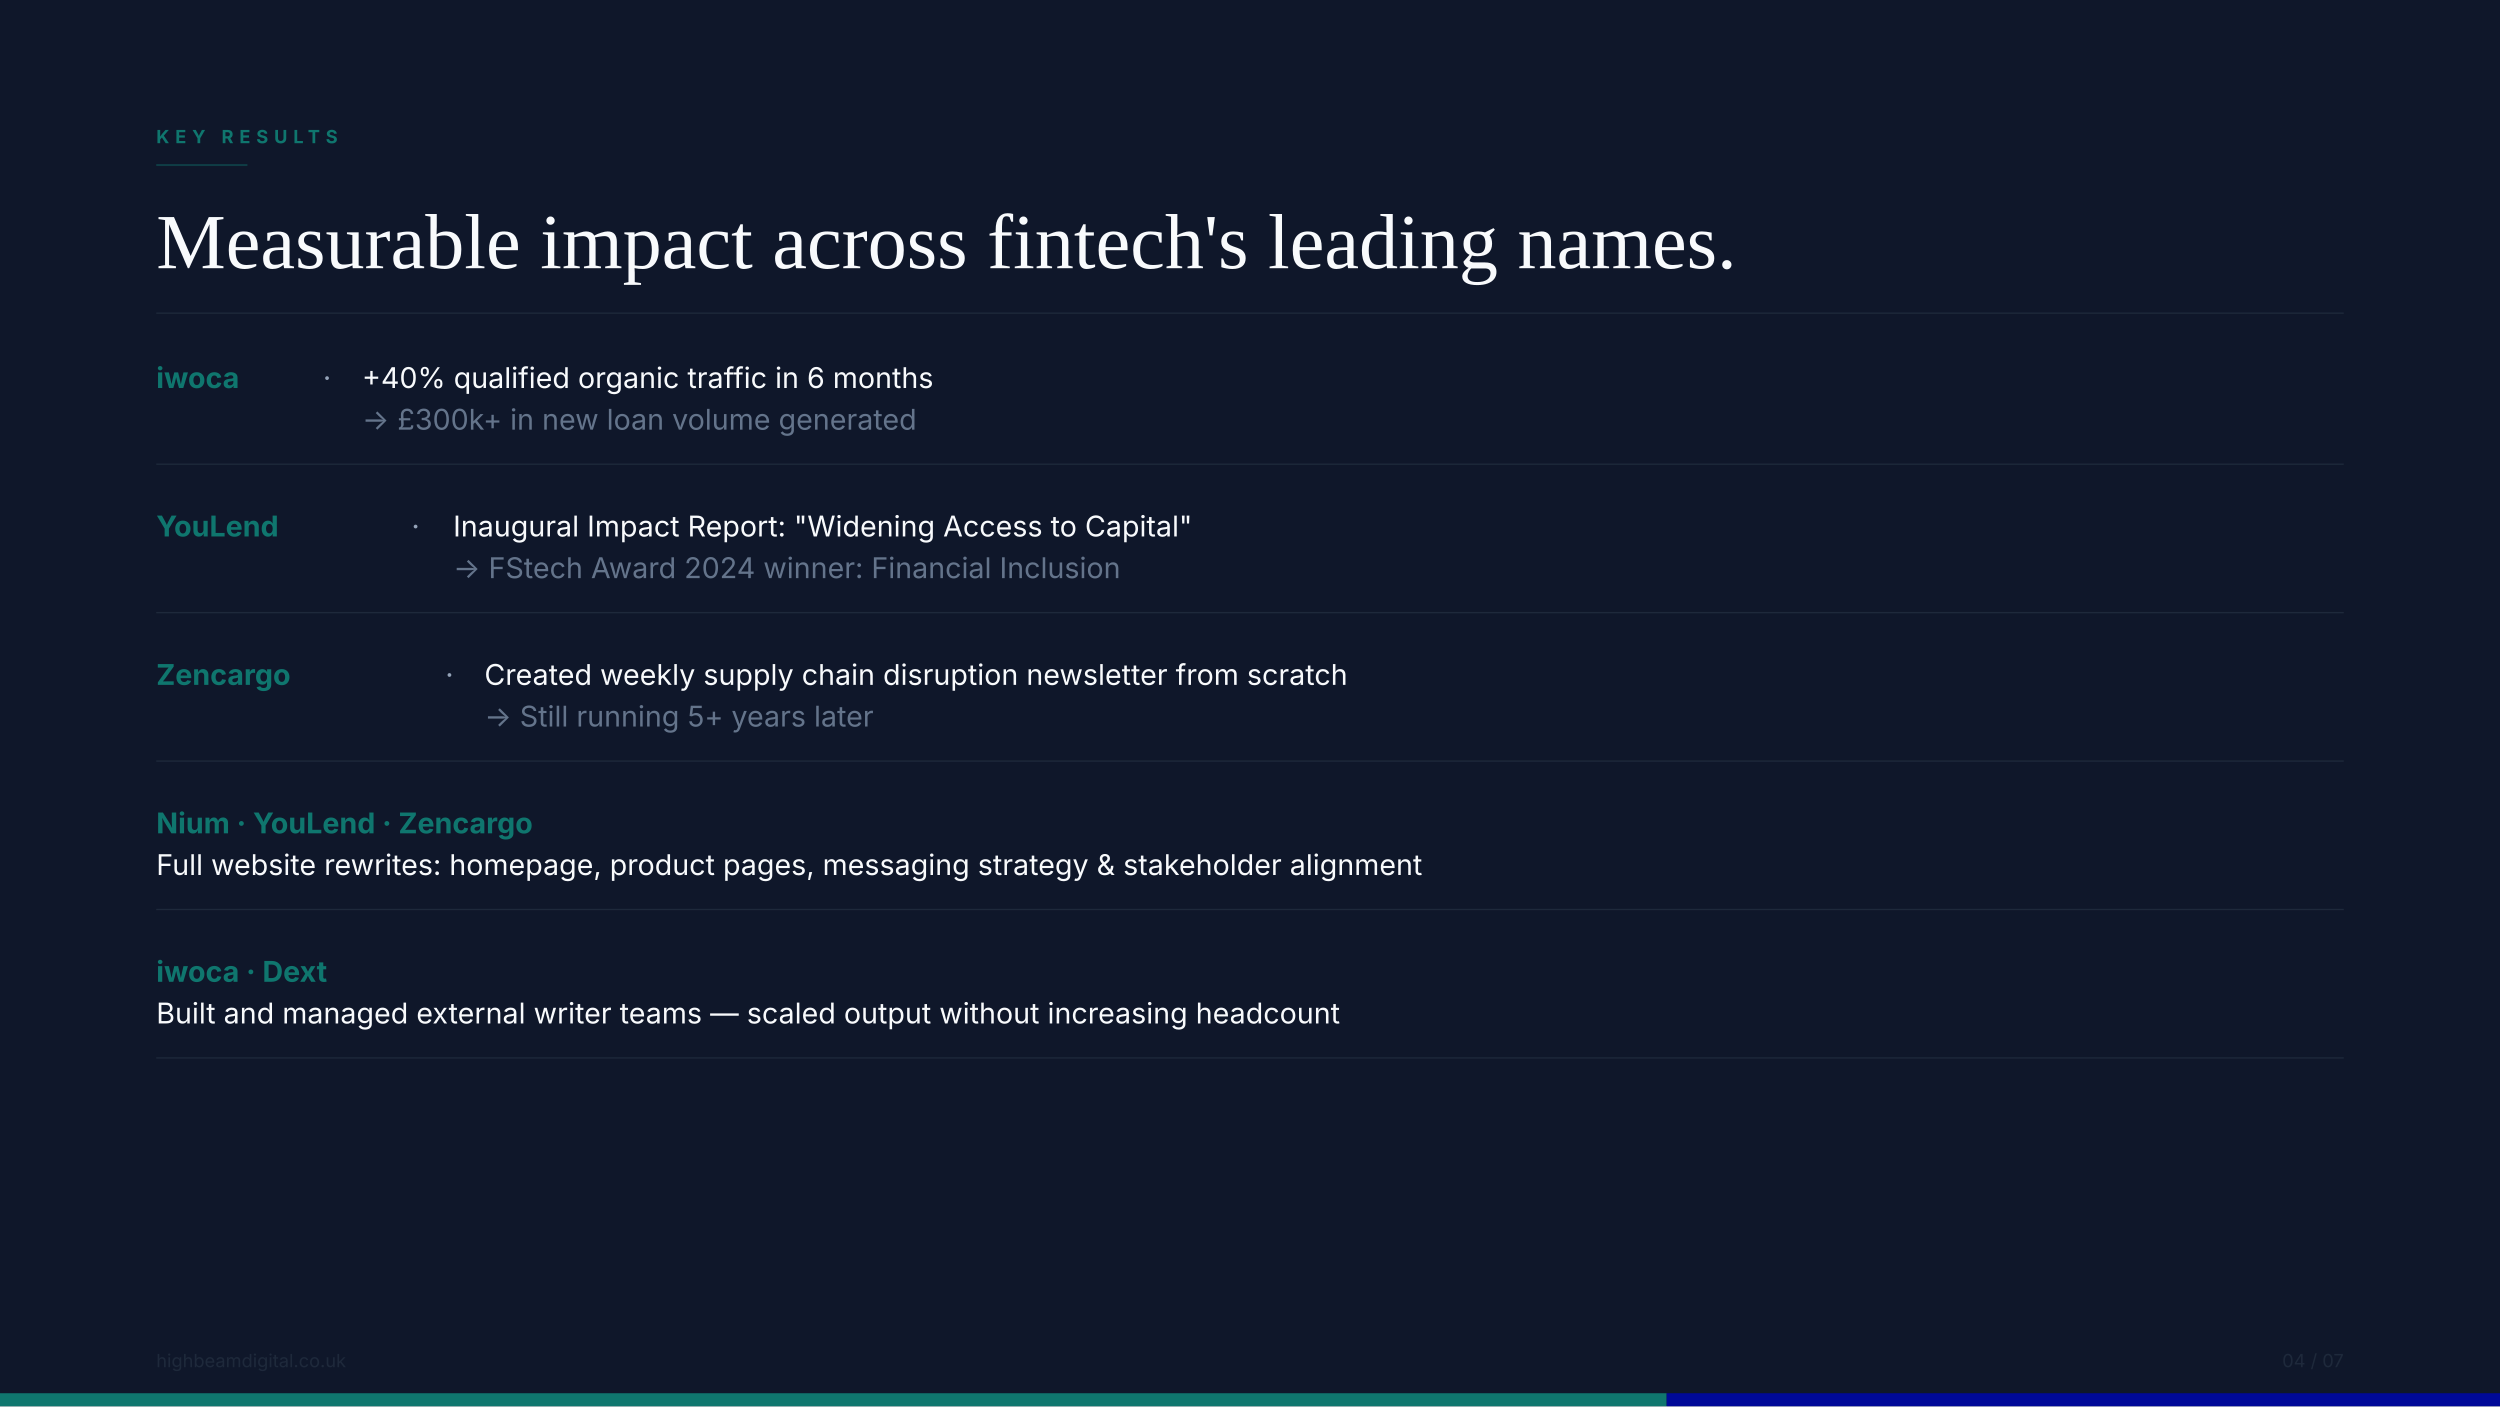
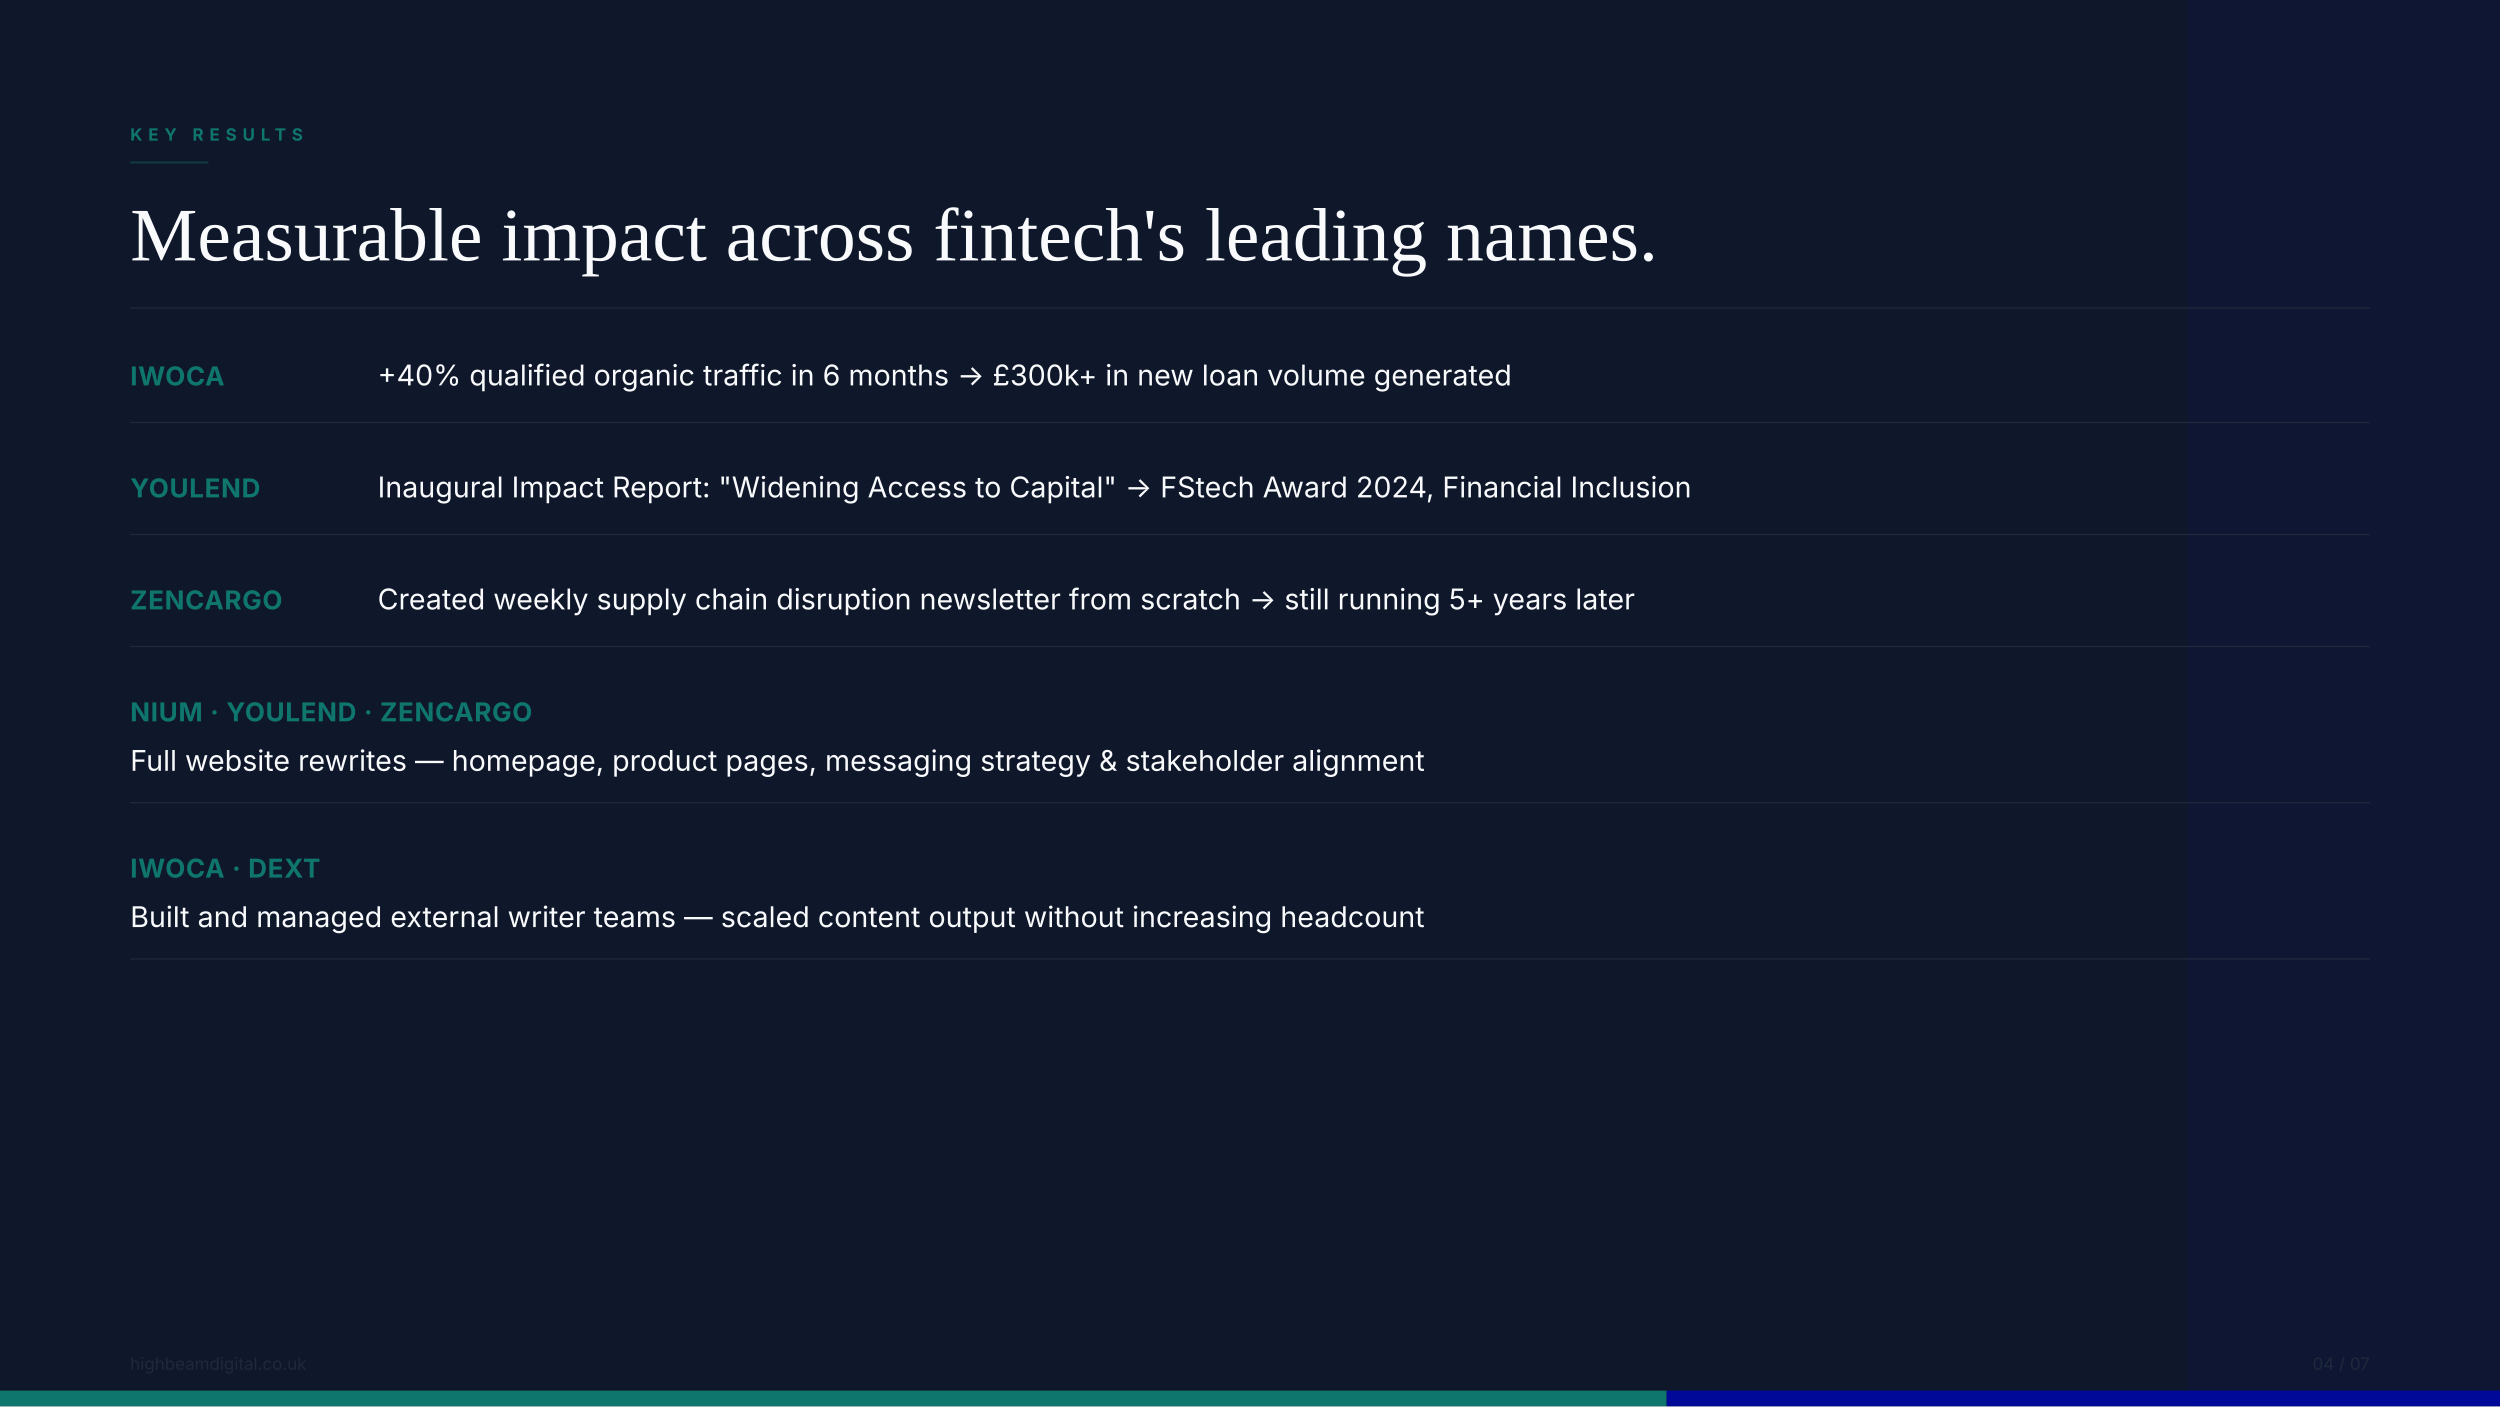
<svg xmlns="http://www.w3.org/2000/svg" width="1920" height="1080" viewBox="0 0 1920 1080">
  <rect width="1920" height="1080" fill="#0f172a" />
-   <text x="120" y="110" font-family="-apple-system, BlinkMacSystemFont, 'Segoe UI', system-ui, sans-serif" font-size="14" font-weight="700" letter-spacing="4.5" fill="#0f766e">KEY RESULTS</text>
-   <rect x="120" y="126" width="70" height="1.5" fill="#0f766e" opacity="0.4" />
-   <text x="120" y="206" font-family="Georgia, 'Times New Roman', serif" font-size="60" fill="#f8fafc">Measurable impact across fintech's leading names.</text>
-   <rect x="120" y="240" width="1680" height="1" fill="#1e293b" />
-   <text x="120" y="298" font-family="-apple-system, BlinkMacSystemFont, 'Segoe UI', system-ui, sans-serif" font-size="22" font-weight="700" fill="#0f766e">iwoca</text>
-   <text x="248" y="298" font-family="-apple-system, BlinkMacSystemFont, 'Segoe UI', system-ui, sans-serif" font-size="22" fill="#94a3b8">·</text>
-   <text x="278" y="298" font-family="-apple-system, BlinkMacSystemFont, 'Segoe UI', system-ui, sans-serif" font-size="22" fill="#f8fafc">+40% qualified organic traffic in 6 months</text>
-   <text x="278" y="330" font-family="-apple-system, BlinkMacSystemFont, 'Segoe UI', system-ui, sans-serif" font-size="22" fill="#64748b">→ £300k+ in new loan volume generated</text>
-   <rect x="120" y="356" width="1680" height="1" fill="#1e293b" />
-   <text x="120" y="412" font-family="-apple-system, BlinkMacSystemFont, 'Segoe UI', system-ui, sans-serif" font-size="22" font-weight="700" fill="#0f766e">YouLend</text>
-   <text x="316" y="412" font-family="-apple-system, BlinkMacSystemFont, 'Segoe UI', system-ui, sans-serif" font-size="22" fill="#94a3b8">·</text>
-   <text x="348" y="412" font-family="-apple-system, BlinkMacSystemFont, 'Segoe UI', system-ui, sans-serif" font-size="22" fill="#f8fafc">Inaugural Impact Report: "Widening Access to Capital"</text>
-   <text x="348" y="444" font-family="-apple-system, BlinkMacSystemFont, 'Segoe UI', system-ui, sans-serif" font-size="22" fill="#64748b">→ FStech Award 2024 winner: Financial Inclusion</text>
-   <rect x="120" y="470" width="1680" height="1" fill="#1e293b" />
-   <text x="120" y="526" font-family="-apple-system, BlinkMacSystemFont, 'Segoe UI', system-ui, sans-serif" font-size="22" font-weight="700" fill="#0f766e">Zencargo</text>
-   <text x="342" y="526" font-family="-apple-system, BlinkMacSystemFont, 'Segoe UI', system-ui, sans-serif" font-size="22" fill="#94a3b8">·</text>
-   <text x="372" y="526" font-family="-apple-system, BlinkMacSystemFont, 'Segoe UI', system-ui, sans-serif" font-size="22" fill="#f8fafc">Created weekly supply chain disruption newsletter from scratch</text>
-   <text x="372" y="558" font-family="-apple-system, BlinkMacSystemFont, 'Segoe UI', system-ui, sans-serif" font-size="22" fill="#64748b">→ Still running 5+ years later</text>
-   <rect x="120" y="584" width="1680" height="1" fill="#1e293b" />
-   <text x="120" y="640" font-family="-apple-system, BlinkMacSystemFont, 'Segoe UI', system-ui, sans-serif" font-size="22" font-weight="700" fill="#0f766e">Nium · YouLend · Zencargo</text>
-   <text x="120" y="672" font-family="-apple-system, BlinkMacSystemFont, 'Segoe UI', system-ui, sans-serif" font-size="22" fill="#f8fafc">Full website rewrites: homepage, product pages, messaging strategy &amp; stakeholder alignment</text>
-   <rect x="120" y="698" width="1680" height="1" fill="#1e293b" />
-   <text x="120" y="754" font-family="-apple-system, BlinkMacSystemFont, 'Segoe UI', system-ui, sans-serif" font-size="22" font-weight="700" fill="#0f766e">iwoca · Dext</text>
-   <text x="120" y="786" font-family="-apple-system, BlinkMacSystemFont, 'Segoe UI', system-ui, sans-serif" font-size="22" fill="#f8fafc">Built and managed external writer teams — scaled output without increasing headcount</text>
-   <rect x="120" y="812" width="1680" height="1" fill="#1e293b" />
-   <text x="120" y="1050" font-family="-apple-system, BlinkMacSystemFont, 'Segoe UI', system-ui, sans-serif" font-size="14" fill="#1e293b">highbeamdigital.co.uk</text>
-   <text x="1800" y="1050" font-family="-apple-system, BlinkMacSystemFont, 'Segoe UI', system-ui, sans-serif" font-size="14" fill="#1e293b" text-anchor="end">04 / 07</text>
-   <rect x="0" y="1070" width="1280" height="10" fill="#0f766e" />
-   <rect x="1280" y="1070" width="640" height="10" fill="#000998" />
+   <rect x="1680" y="0" width="240" height="1080" fill="#000998" opacity="0.08" />
+   <text x="100" y="108" font-family="-apple-system, BlinkMacSystemFont, 'Segoe UI', system-ui, sans-serif" font-size="13" font-weight="700" letter-spacing="4.5" fill="#0f766e">KEY RESULTS</text>
+   <rect x="100" y="124" width="60" height="1.5" fill="#0f766e" opacity="0.4" />
+   <text x="100" y="200" font-family="Georgia, 'Times New Roman', serif" font-size="58" fill="#f8fafc">Measurable impact across fintech's leading names.</text>
+   <rect x="100" y="236" width="1720" height="1" fill="#1e293b" />
+   <text x="100" y="296" font-family="-apple-system, BlinkMacSystemFont, 'Segoe UI', system-ui, sans-serif" font-size="20" font-weight="700" letter-spacing="0.5" fill="#0f766e">IWOCA</text>
+   <text x="290" y="296" font-family="-apple-system, BlinkMacSystemFont, 'Segoe UI', system-ui, sans-serif" font-size="22" fill="#f8fafc">+40% qualified organic traffic in 6 months  →  £300k+ in new loan volume generated</text>
+   <rect x="100" y="324" width="1720" height="1" fill="#1e293b" />
+   <text x="100" y="382" font-family="-apple-system, BlinkMacSystemFont, 'Segoe UI', system-ui, sans-serif" font-size="20" font-weight="700" letter-spacing="0.5" fill="#0f766e">YOULEND</text>
+   <text x="290" y="382" font-family="-apple-system, BlinkMacSystemFont, 'Segoe UI', system-ui, sans-serif" font-size="22" fill="#f8fafc">Inaugural Impact Report: "Widening Access to Capital"  →  FStech Award 2024, Financial Inclusion</text>
+   <rect x="100" y="410" width="1720" height="1" fill="#1e293b" />
+   <text x="100" y="468" font-family="-apple-system, BlinkMacSystemFont, 'Segoe UI', system-ui, sans-serif" font-size="20" font-weight="700" letter-spacing="0.5" fill="#0f766e">ZENCARGO</text>
+   <text x="290" y="468" font-family="-apple-system, BlinkMacSystemFont, 'Segoe UI', system-ui, sans-serif" font-size="22" fill="#f8fafc">Created weekly supply chain disruption newsletter from scratch  →  still running 5+ years later</text>
+   <rect x="100" y="496" width="1720" height="1" fill="#1e293b" />
+   <text x="100" y="554" font-family="-apple-system, BlinkMacSystemFont, 'Segoe UI', system-ui, sans-serif" font-size="20" font-weight="700" letter-spacing="0.5" fill="#0f766e">NIUM · YOULEND · ZENCARGO</text>
+   <text x="100" y="592" font-family="-apple-system, BlinkMacSystemFont, 'Segoe UI', system-ui, sans-serif" font-size="22" fill="#f8fafc">Full website rewrites — homepage, product pages, messaging strategy &amp; stakeholder alignment</text>
+   <rect x="100" y="616" width="1720" height="1" fill="#1e293b" />
+   <text x="100" y="674" font-family="-apple-system, BlinkMacSystemFont, 'Segoe UI', system-ui, sans-serif" font-size="20" font-weight="700" letter-spacing="0.5" fill="#0f766e">IWOCA · DEXT</text>
+   <text x="100" y="712" font-family="-apple-system, BlinkMacSystemFont, 'Segoe UI', system-ui, sans-serif" font-size="22" fill="#f8fafc">Built and managed external writer teams — scaled content output without increasing headcount</text>
+   <rect x="100" y="736" width="1720" height="1" fill="#1e293b" />
+   <text x="100" y="1052" font-family="-apple-system, BlinkMacSystemFont, 'Segoe UI', system-ui, sans-serif" font-size="13" fill="#1e293b">highbeamdigital.co.uk</text>
+   <text x="1820" y="1052" font-family="-apple-system, BlinkMacSystemFont, 'Segoe UI', system-ui, sans-serif" font-size="13" fill="#1e293b" text-anchor="end">04 / 07</text>
+   <rect x="0" y="1068" width="1280" height="12" fill="#0f766e" />
+   <rect x="1280" y="1068" width="640" height="12" fill="#000998" />
</svg>
